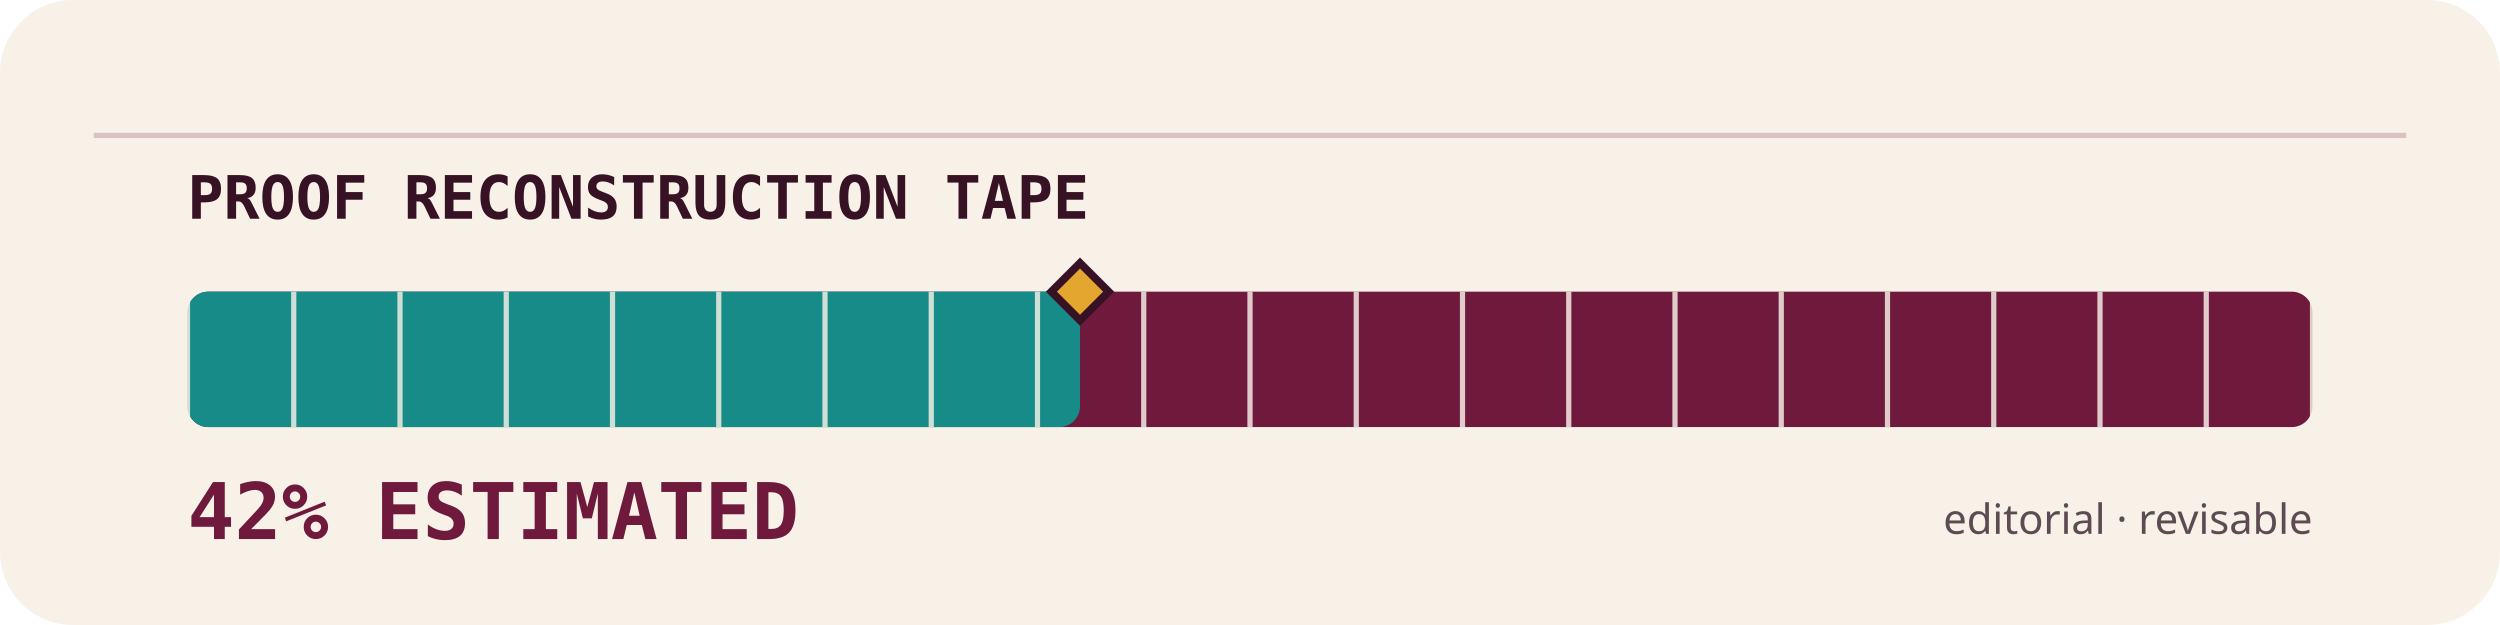
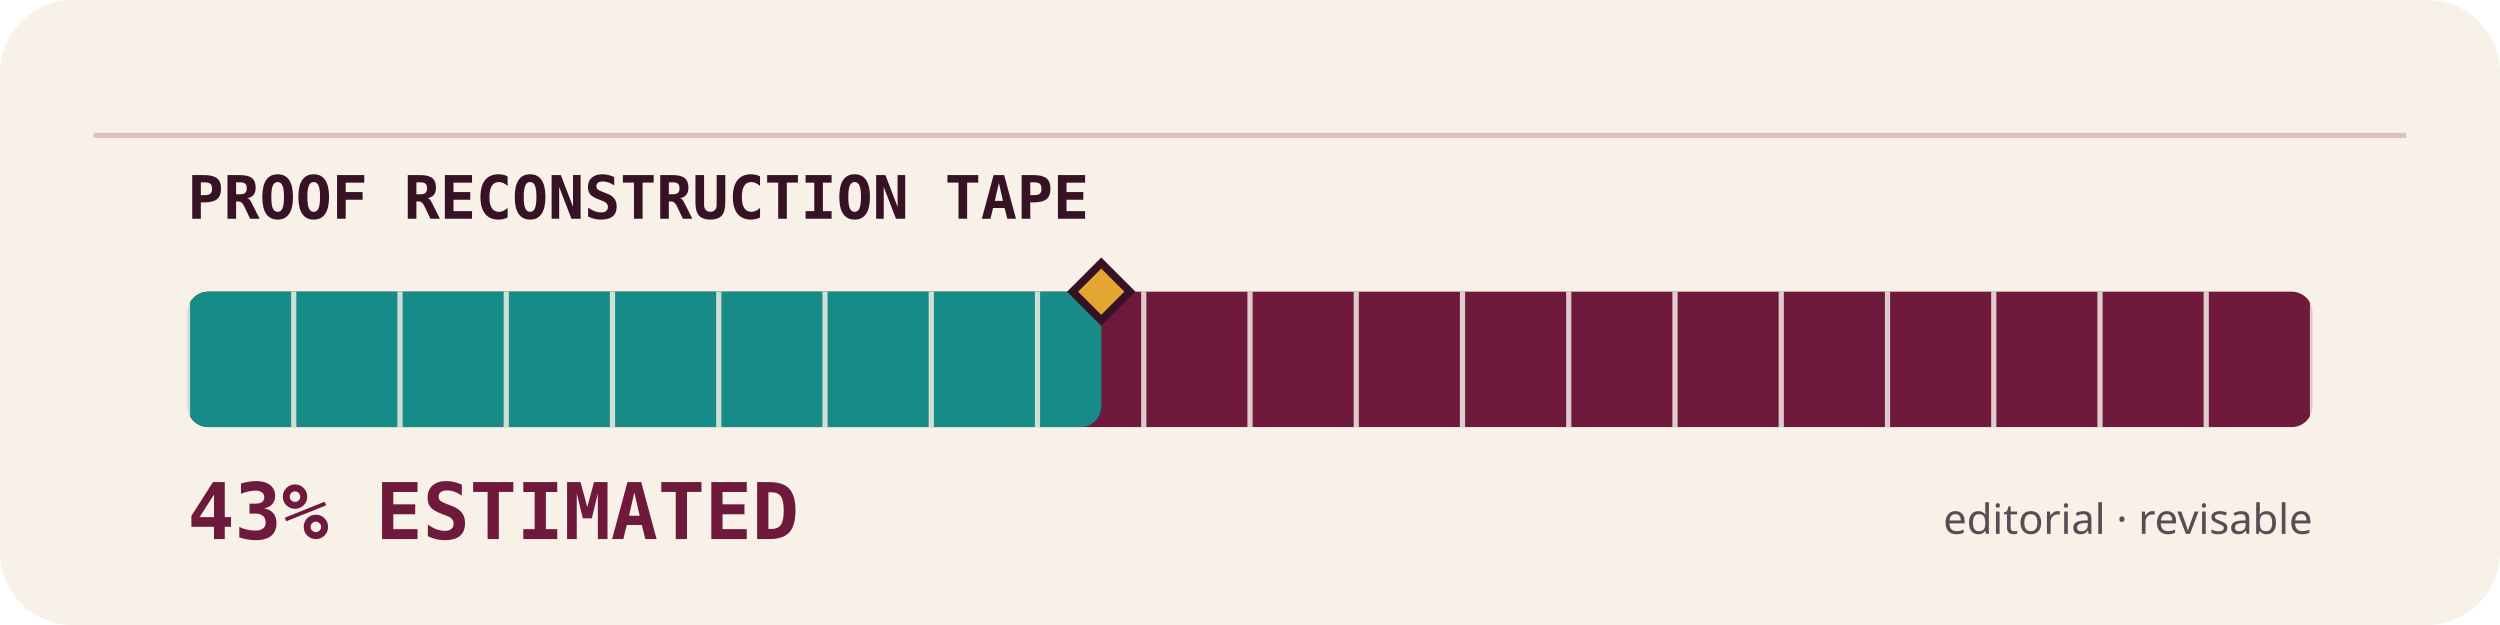
<svg xmlns="http://www.w3.org/2000/svg" viewBox="0 0 960 240" width="960" height="240" role="img" aria-labelledby="proof-progress-title proof-progress-desc">
  <rect width="960" height="240" rx="28" fill="#f8f1e8" />
  <path d="M36 52h888" stroke="#6f193c" stroke-width="2" opacity="0.22" />
  <text x="72" y="84" fill="#371124" font-family="ui-monospace, SFMono-Regular, Menlo, Consolas, monospace" font-size="23" font-weight="700">PROOF RECONSTRUCTION TAPE</text>
  <rect x="72" y="112" width="816" height="52" rx="8" fill="#6f193c" />
-   <rect x="72" y="112" width="342.72" height="52" rx="8" fill="#168b87" />
+   <rect x="72" y="112" width="350.88" height="52" rx="8" fill="#168b87" />
  <path d="M72 112v52" stroke="#f8f1e8" stroke-width="2" opacity="0.82" />
  <path d="M112.8 112v52" stroke="#f8f1e8" stroke-width="2" opacity="0.82" />
  <path d="M153.6 112v52" stroke="#f8f1e8" stroke-width="2" opacity="0.82" />
  <path d="M194.4 112v52" stroke="#f8f1e8" stroke-width="2" opacity="0.82" />
  <path d="M235.2 112v52" stroke="#f8f1e8" stroke-width="2" opacity="0.82" />
  <path d="M276 112v52" stroke="#f8f1e8" stroke-width="2" opacity="0.82" />
  <path d="M316.8 112v52" stroke="#f8f1e8" stroke-width="2" opacity="0.82" />
  <path d="M357.6 112v52" stroke="#f8f1e8" stroke-width="2" opacity="0.82" />
  <path d="M398.4 112v52" stroke="#f8f1e8" stroke-width="2" opacity="0.82" />
  <path d="M439.2 112v52" stroke="#f8f1e8" stroke-width="2" opacity="0.82" />
  <path d="M480 112v52" stroke="#f8f1e8" stroke-width="2" opacity="0.82" />
  <path d="M520.8 112v52" stroke="#f8f1e8" stroke-width="2" opacity="0.82" />
  <path d="M561.6 112v52" stroke="#f8f1e8" stroke-width="2" opacity="0.82" />
  <path d="M602.4 112v52" stroke="#f8f1e8" stroke-width="2" opacity="0.82" />
  <path d="M643.2 112v52" stroke="#f8f1e8" stroke-width="2" opacity="0.82" />
  <path d="M684 112v52" stroke="#f8f1e8" stroke-width="2" opacity="0.82" />
  <path d="M724.8 112v52" stroke="#f8f1e8" stroke-width="2" opacity="0.82" />
  <path d="M765.6 112v52" stroke="#f8f1e8" stroke-width="2" opacity="0.82" />
  <path d="M806.4 112v52" stroke="#f8f1e8" stroke-width="2" opacity="0.82" />
  <path d="M847.2 112v52" stroke="#f8f1e8" stroke-width="2" opacity="0.82" />
  <path d="M888 112v52" stroke="#f8f1e8" stroke-width="2" opacity="0.82" />
-   <path d="M414.72 101l11 11-11 11-11-11z" fill="#e3a72f" stroke="#371124" stroke-width="3" />
-   <text x="72" y="207" fill="#6f193c" font-family="ui-monospace, SFMono-Regular, Menlo, Consolas, monospace" font-size="30" font-weight="800">42% ESTIMATED</text>
+   <path d="M422.88 101l11 11-11 11-11-11z" fill="#e3a72f" stroke="#371124" stroke-width="3" />
+   <text x="72" y="207" fill="#6f193c" font-family="ui-monospace, SFMono-Regular, Menlo, Consolas, monospace" font-size="30" font-weight="800">43% ESTIMATED</text>
  <text x="888" y="205" text-anchor="end" fill="#5d4b54" font-family="system-ui, sans-serif" font-size="16">editorial · revisable</text>
</svg>
